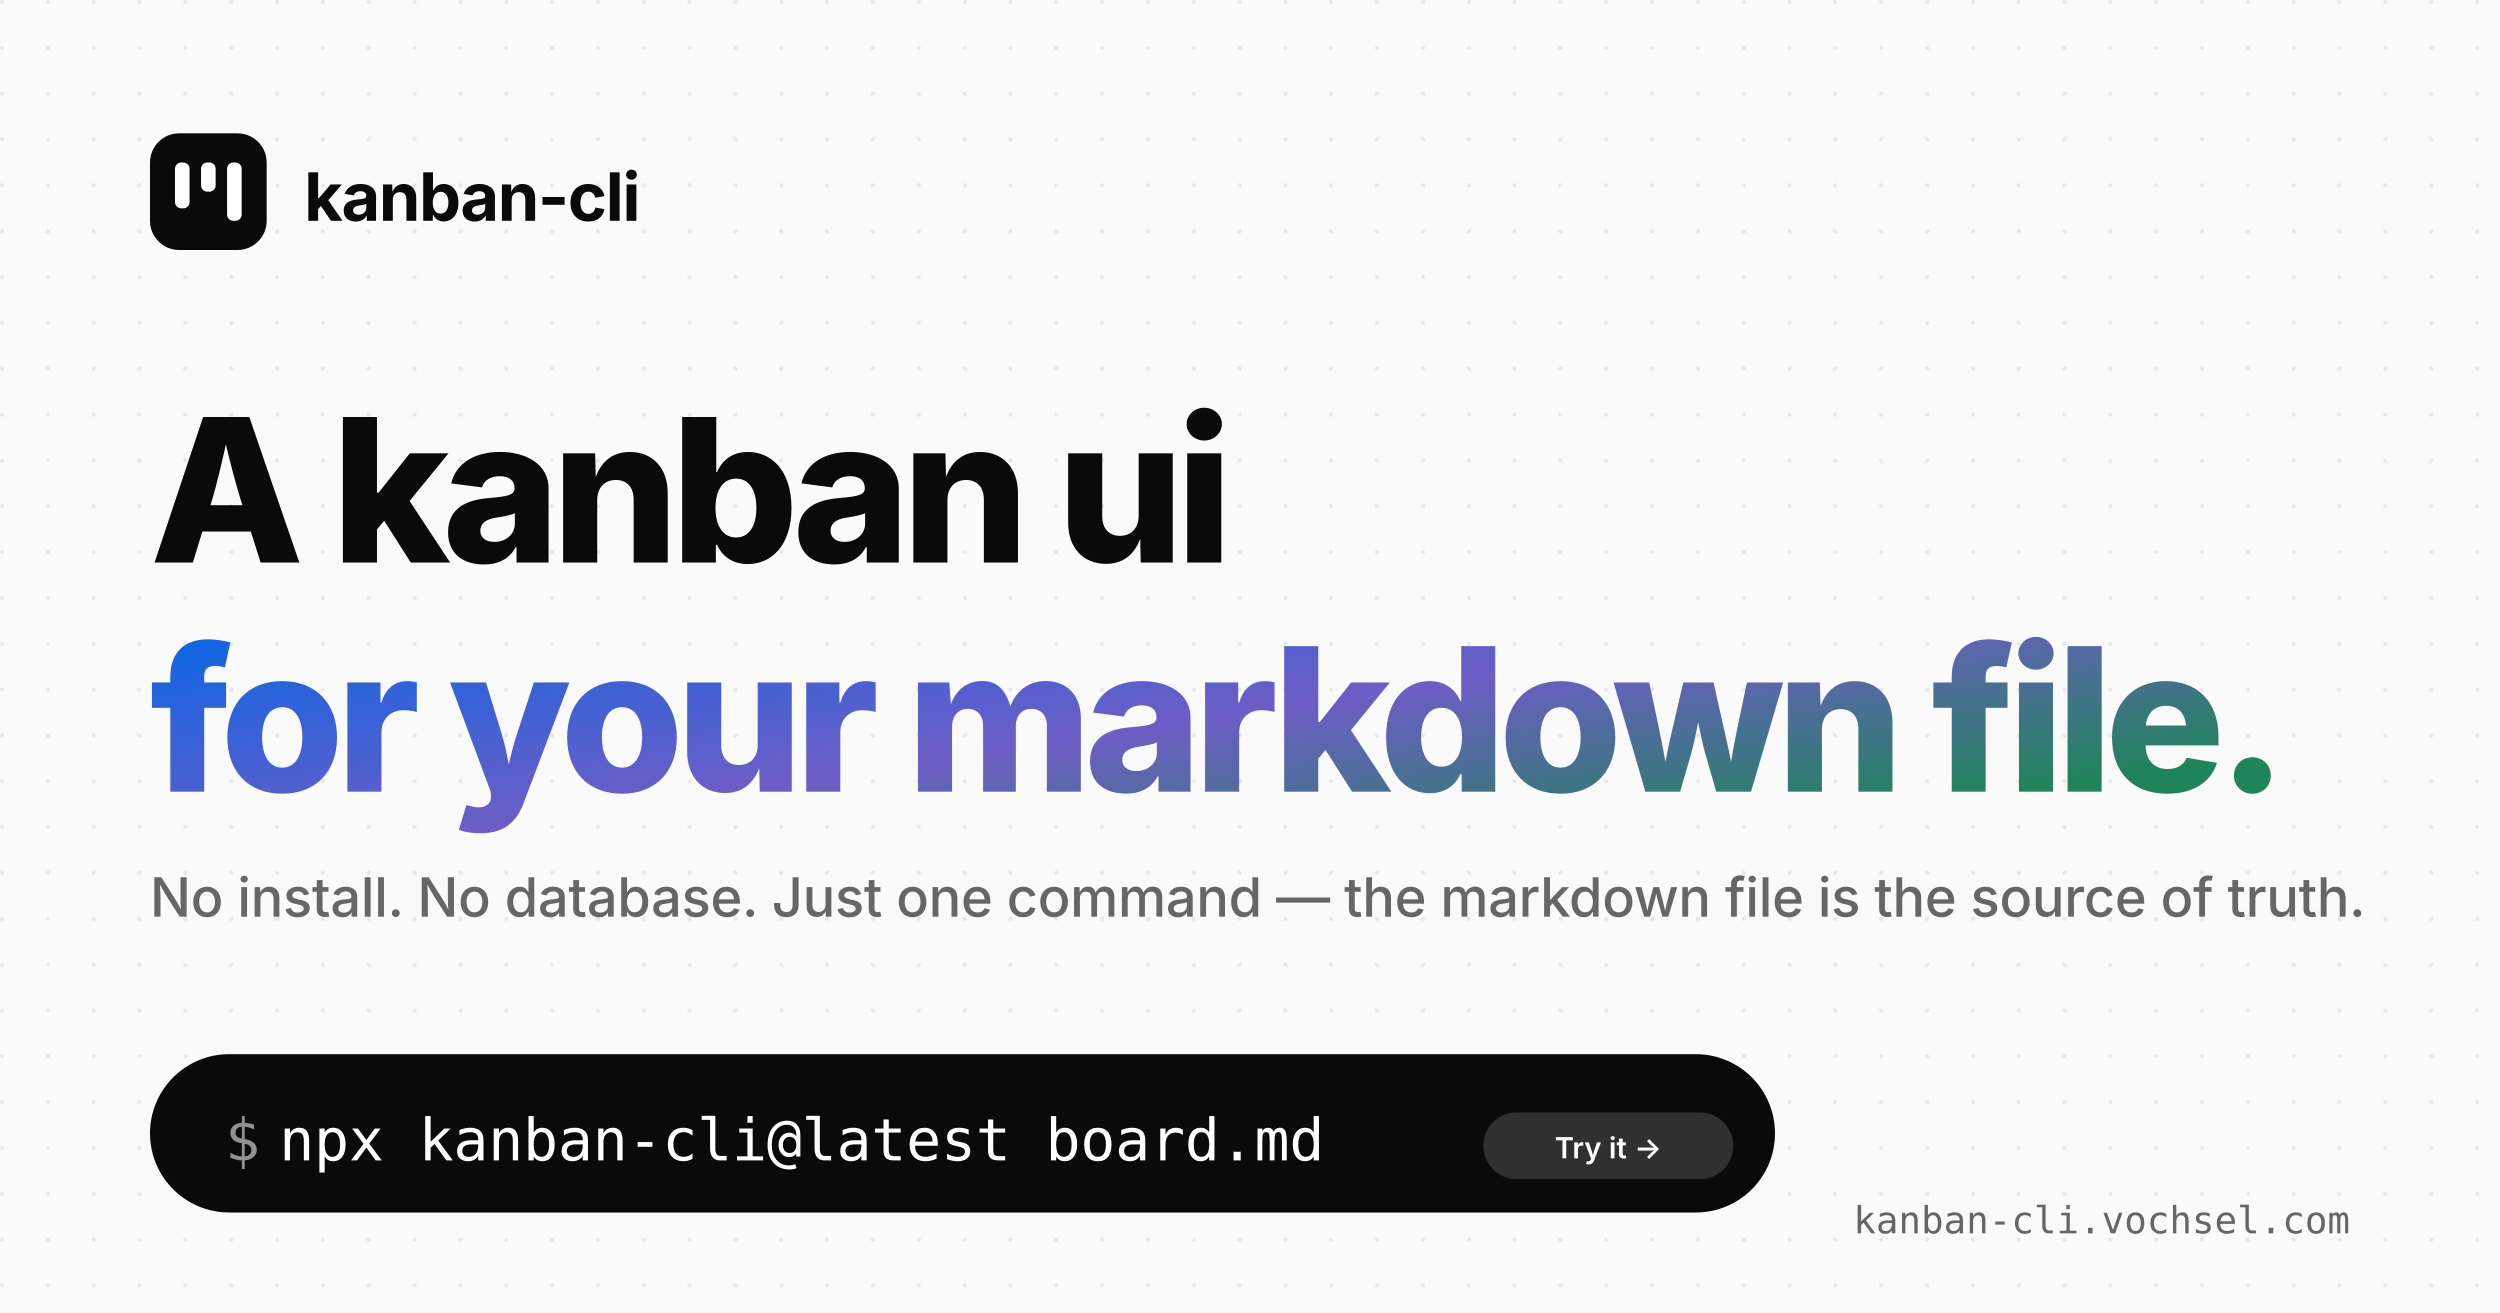
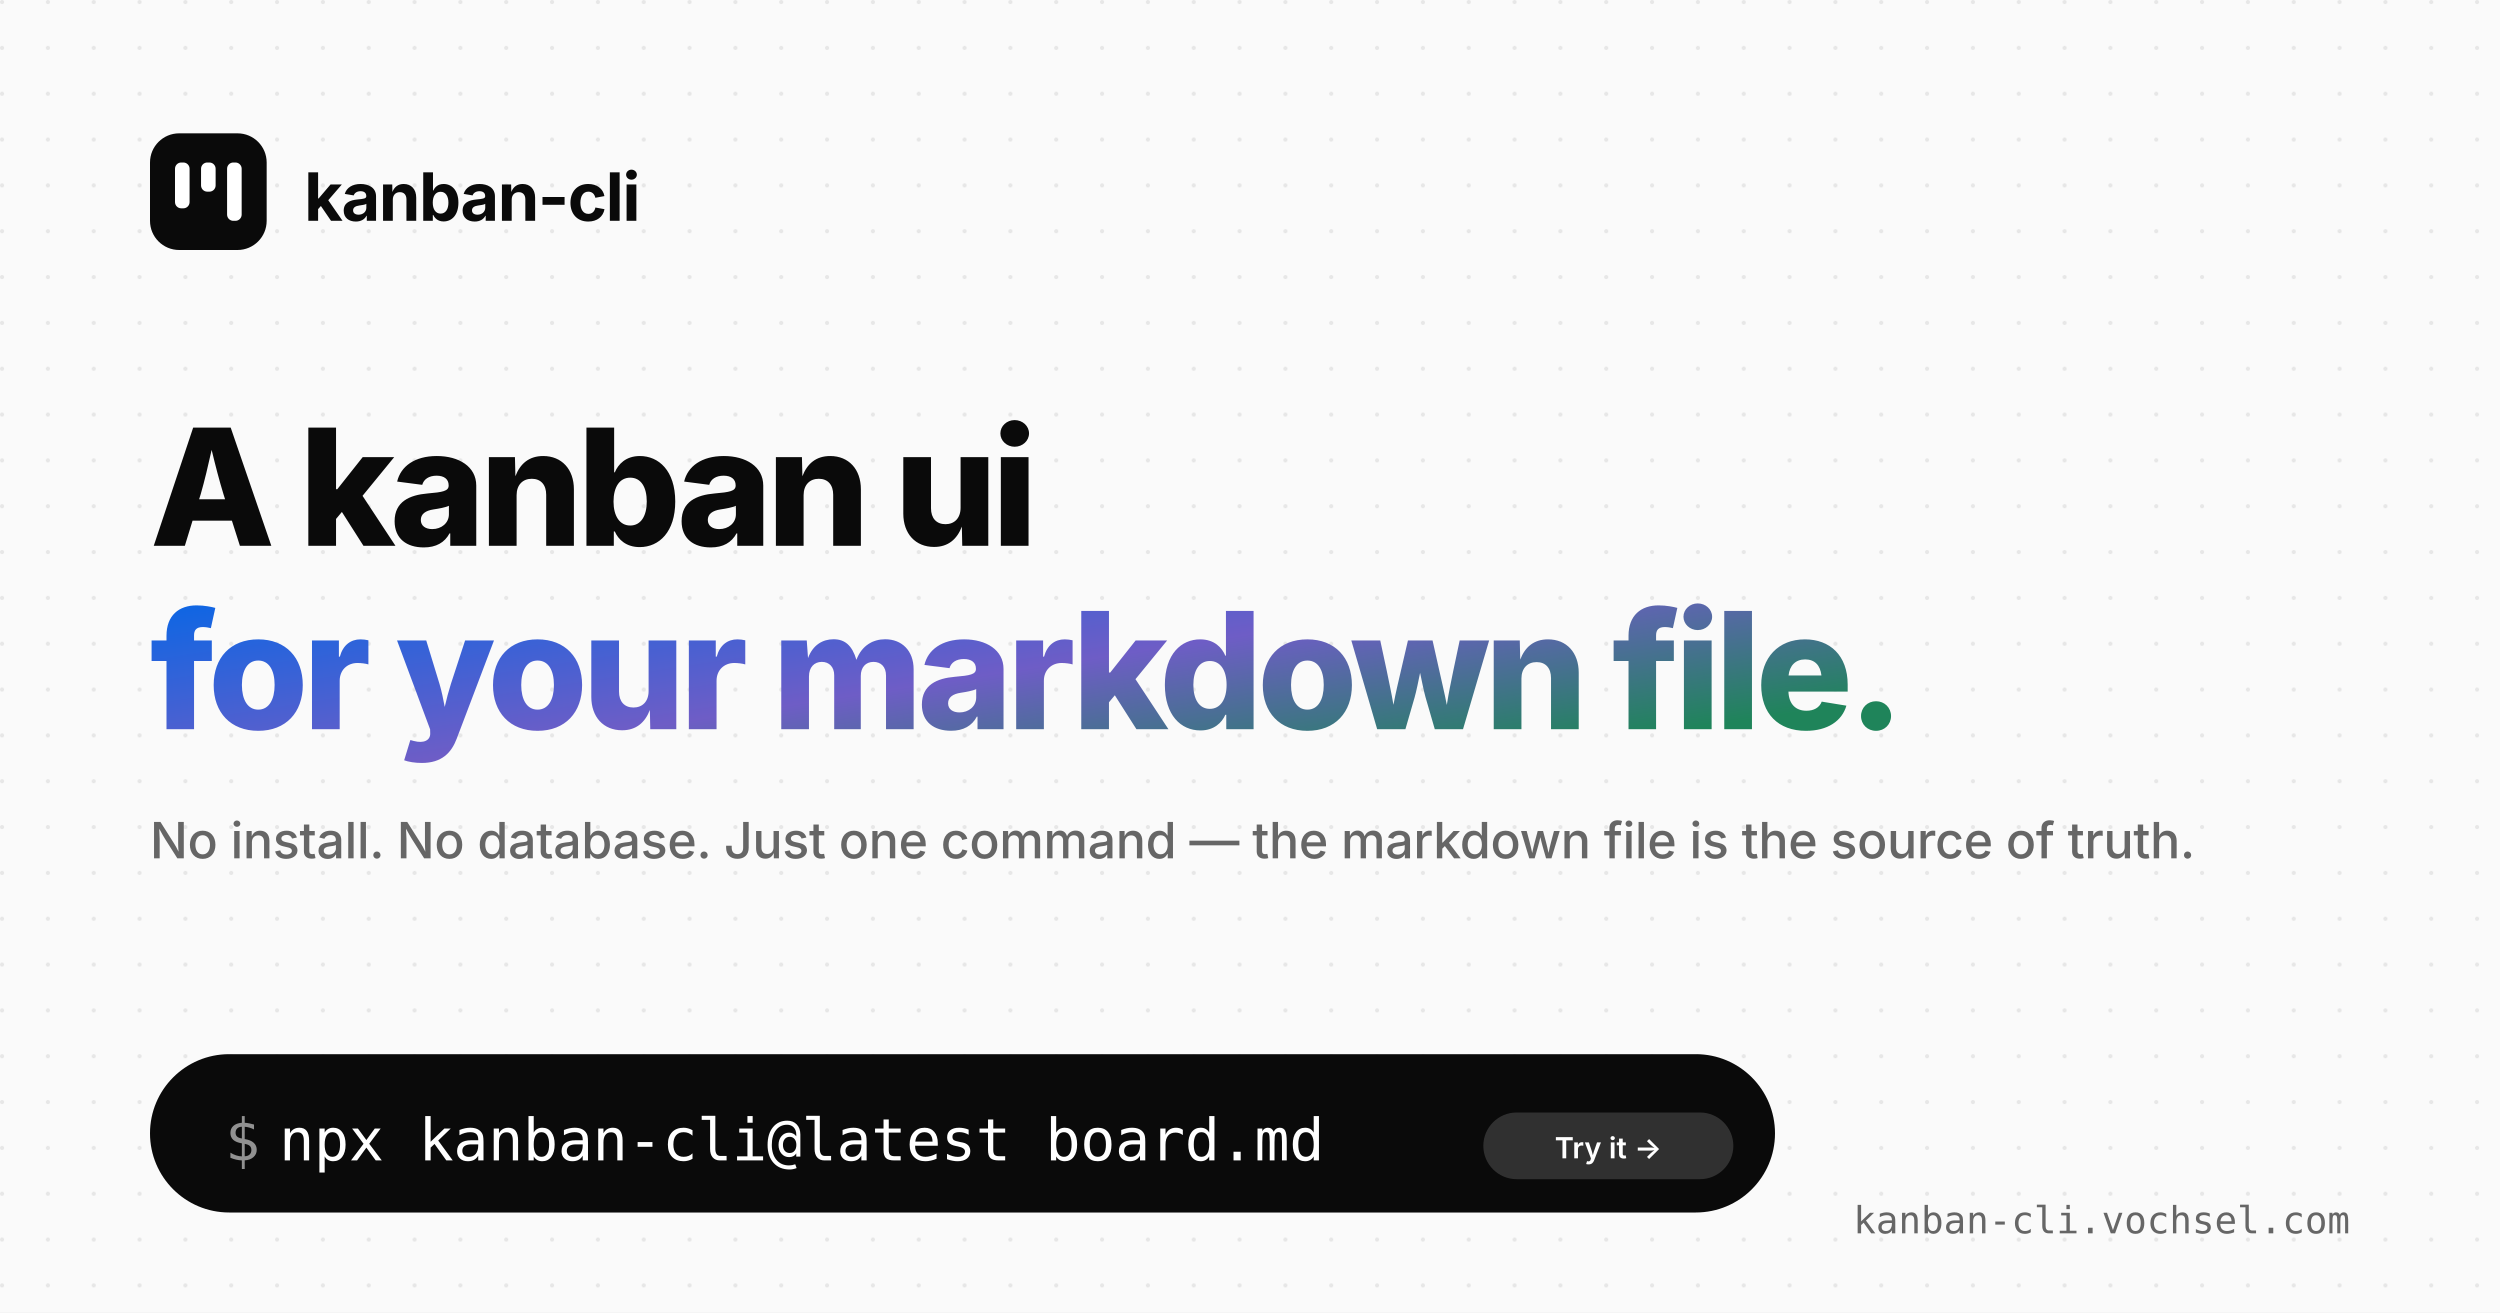
<svg xmlns="http://www.w3.org/2000/svg" viewBox="0 0 1200 630" width="1200" height="630">
  <defs>
    <pattern id="dot-grid" width="22" height="22" patternUnits="userSpaceOnUse">
      <circle cx="1" cy="1" r="1" fill="rgba(15, 15, 15, 0.08)" />
    </pattern>
    <linearGradient id="hl" x1="0" y1="0" x2="1" y2="0.6">
      <stop offset="0%" stop-color="#0c66e4" />
      <stop offset="55%" stop-color="#6e5dc6" />
      <stop offset="100%" stop-color="#1f845a" />
    </linearGradient>
  </defs>
  <rect width="1200" height="630" fill="#fafafa" />
  <rect width="1200" height="630" fill="url(#dot-grid)" />
  <g transform="translate(72 64)">
    <rect width="56" height="56" rx="14" fill="#0a0a0a" />
    <rect x="12" y="14" width="7" height="22" rx="3" fill="#ffffff" />
    <rect x="24.5" y="14" width="7" height="14" rx="3" fill="#ffffff" />
    <rect x="37" y="14" width="7" height="28" rx="3" fill="#ffffff" />
  </g>
  <text x="146" y="106" font-family="Inter, -apple-system, BlinkMacSystemFont, 'Segoe UI', Roboto, sans-serif" font-weight="700" font-size="32" fill="#0a0a0a" letter-spacing="-0.02em">kanban-cli</text>
-   <text x="72" y="270" font-family="Inter, -apple-system, BlinkMacSystemFont, 'Segoe UI', Roboto, sans-serif" font-weight="800" font-size="96" fill="#0a0a0a" letter-spacing="-0.04em">A kanban ui</text>
-   <text x="72" y="380" font-family="Inter, -apple-system, BlinkMacSystemFont, 'Segoe UI', Roboto, sans-serif" font-weight="800" font-size="96" fill="url(#hl)" letter-spacing="-0.04em">for your markdown file.</text>
-   <text x="72" y="440" font-family="Inter, -apple-system, BlinkMacSystemFont, 'Segoe UI', Roboto, sans-serif" font-weight="500" font-size="26" fill="#666666" letter-spacing="-0.005em">No install. No database. Just one command — the markdown file is the source of truth.</text>
+   <text x="72" y="262" font-family="Inter, -apple-system, BlinkMacSystemFont, 'Segoe UI', Roboto, sans-serif" font-weight="800" font-size="78" fill="#0a0a0a" letter-spacing="-0.035em">A kanban ui</text>
+   <text x="72" y="350" font-family="Inter, -apple-system, BlinkMacSystemFont, 'Segoe UI', Roboto, sans-serif" font-weight="800" font-size="78" fill="url(#hl)" letter-spacing="-0.035em">for your markdown file.</text>
+   <text x="72" y="412" font-family="Inter, -apple-system, BlinkMacSystemFont, 'Segoe UI', Roboto, sans-serif" font-weight="500" font-size="24" fill="#666666" letter-spacing="-0.005em">No install. No database. Just one command — the markdown file is the source of truth.</text>
  <g transform="translate(72 506)">
    <rect width="780" height="76" rx="38" fill="#0a0a0a" />
    <text x="36" y="51" font-family="'JetBrains Mono', ui-monospace, SFMono-Regular, Menlo, Consolas, monospace" font-size="28" fill="rgba(255, 255, 255, 0.55)">$</text>
    <text x="62" y="51" font-family="'JetBrains Mono', ui-monospace, SFMono-Regular, Menlo, Consolas, monospace" font-size="28" fill="#ffffff" letter-spacing="-0.005em">npx kanban-cli@latest board.md</text>
    <g transform="translate(640 28)">
      <rect width="120" height="32" rx="16" fill="rgba(255, 255, 255, 0.16)" />
      <text x="60" y="22" font-family="Inter, -apple-system, BlinkMacSystemFont, 'Segoe UI', Roboto, sans-serif" font-weight="600" font-size="14" fill="#ffffff" text-anchor="middle">Try it →</text>
    </g>
  </g>
  <text x="1128" y="592" font-family="'JetBrains Mono', ui-monospace, SFMono-Regular, Menlo, Consolas, monospace" font-size="18" fill="#666666" text-anchor="end">kanban-cli.vochsel.com</text>
</svg>
